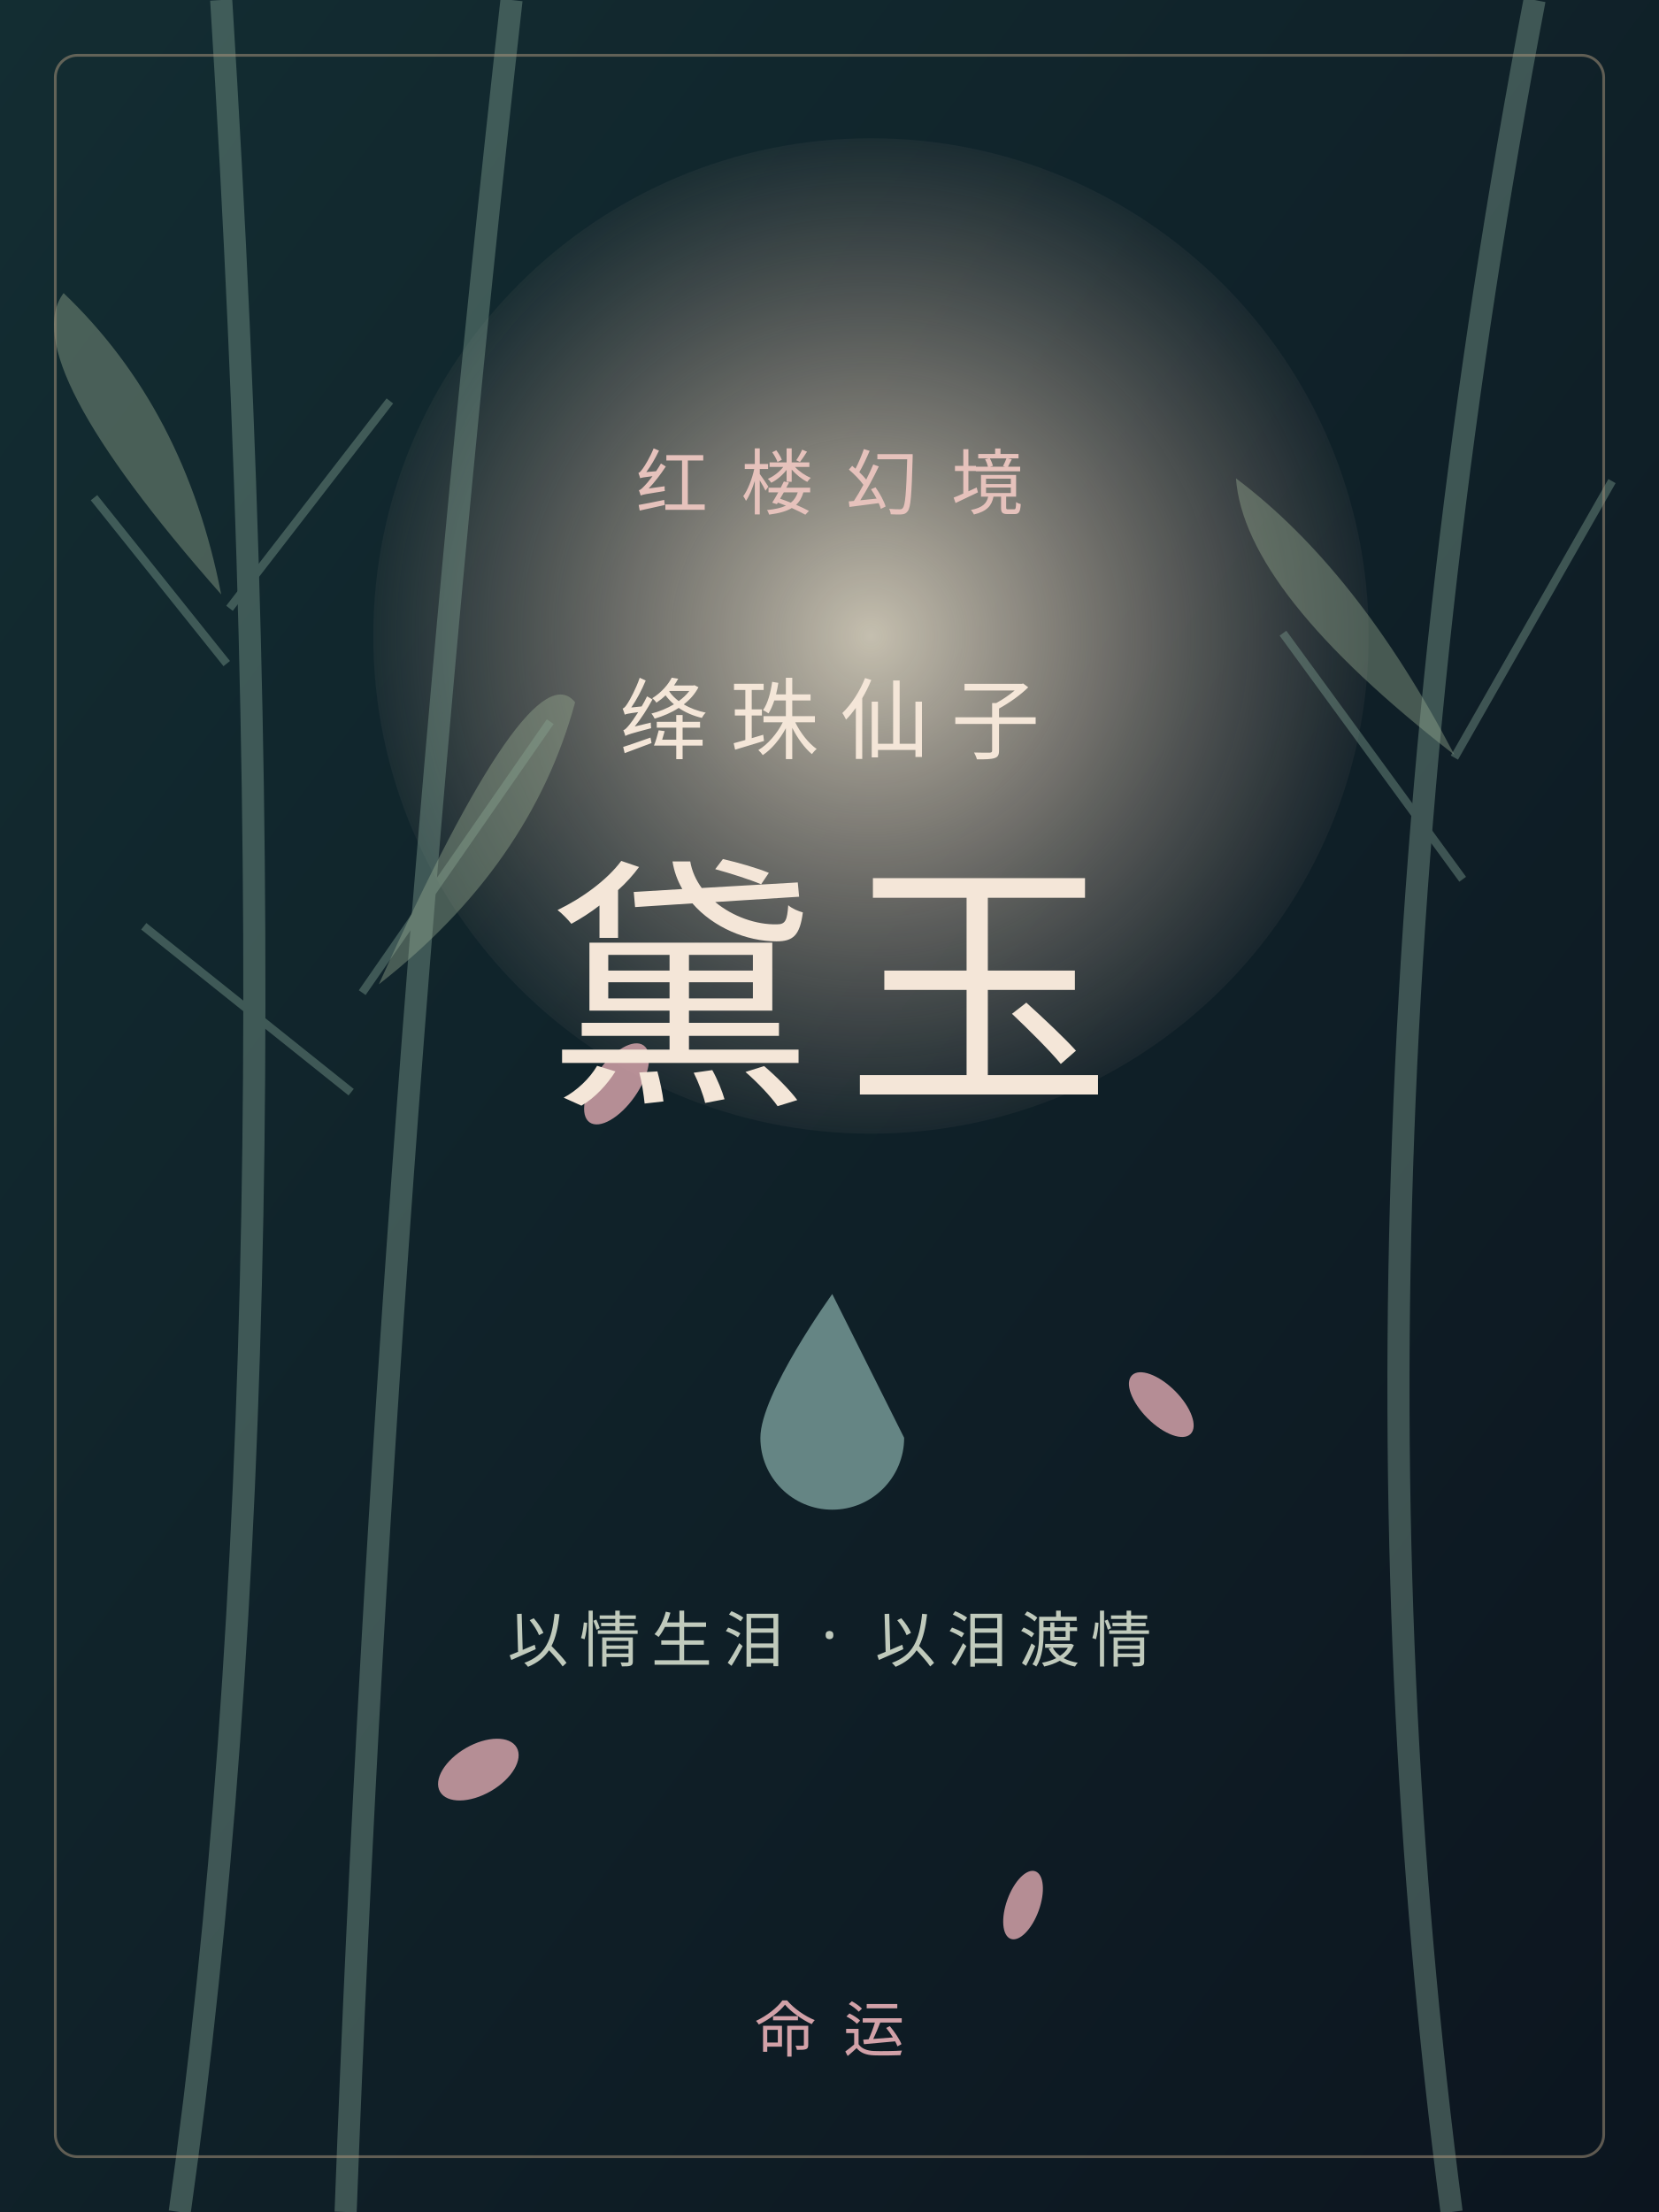
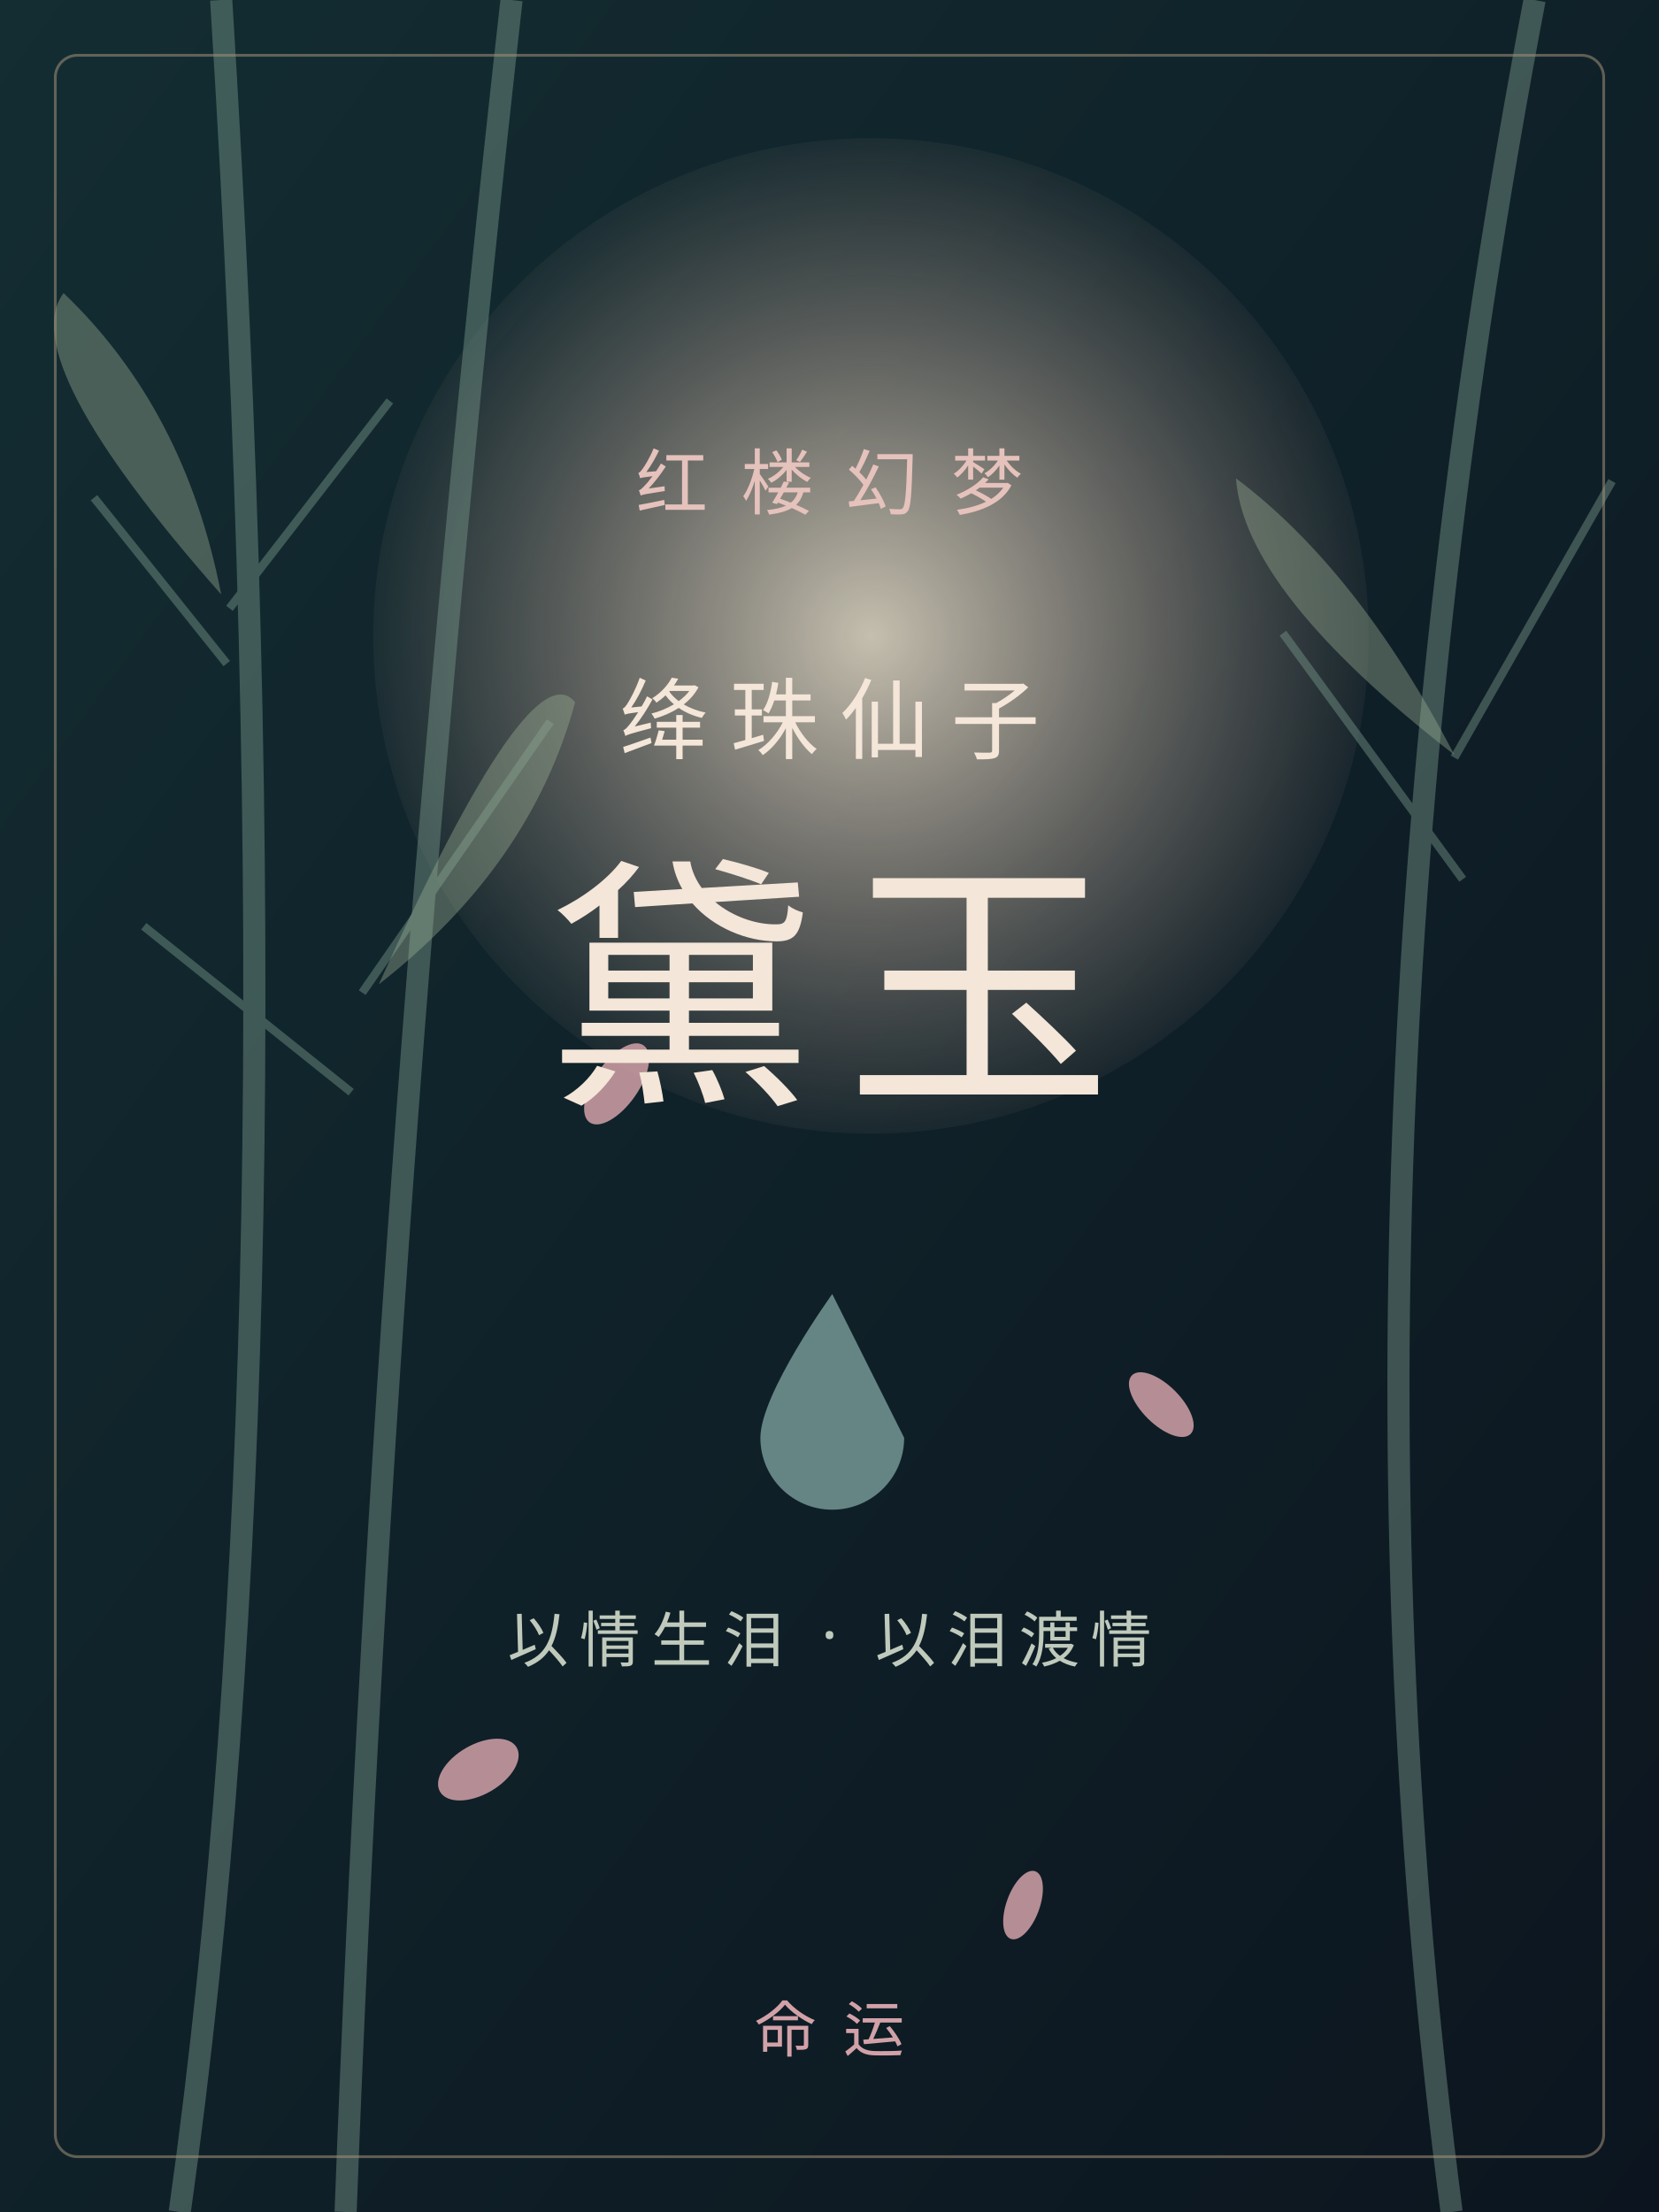
<svg xmlns="http://www.w3.org/2000/svg" width="600" height="800" viewBox="0 0 600 800">
  <defs>
    <linearGradient id="bg" x2="1" y2="1">
      <stop stop-color="#132d32" />
      <stop offset="1" stop-color="#0c151f" />
    </linearGradient>
    <radialGradient id="moon">
      <stop stop-color="#f2e6d0" stop-opacity=".8" />
      <stop offset="1" stop-color="#d9b4a3" stop-opacity=".05" />
    </radialGradient>
  </defs>
  <rect width="600" height="800" fill="url(#bg)" />
  <circle cx="315" cy="230" r="180" fill="url(#moon)" />
  <g fill="none" stroke="#78978a" opacity=".45">
    <path d="M65 800Q110 480 80 0M125 800Q140 400 185 0M525 800Q475 420 555 0" stroke-width="8" />
    <path d="M82 240l-48-60m49 40 58-75m-14 250-75-60m79 24 68-98m330 57-65-89m62 45 57-100" stroke-width="3" />
  </g>
  <g fill="#9caf94" opacity=".4">
    <path d="M80 215Q5 130 23 106Q67 148 80 215M137 356Q192 234 208 254Q192 313 137 356M526 273Q450 214 447 173Q491 206 526 273" />
  </g>
  <g fill="#d2a1a8" opacity=".85">
    <ellipse cx="223" cy="392" rx="8" ry="17" transform="rotate(35 223 392)" />
    <ellipse cx="420" cy="508" rx="7" ry="15" transform="rotate(-45 420 508)" />
    <ellipse cx="173" cy="640" rx="9" ry="16" transform="rotate(60 173 640)" />
    <ellipse cx="370" cy="689" rx="6" ry="13" transform="rotate(20 370 689)" />
  </g>
  <path d="M301 468C301 468 275 504 275 520A26 26 0 0 0 327 520C327 504 301 468Z" fill="#93bbb5" opacity=".65" />
  <g text-anchor="middle" font-family="KaiTi,STKaiti,serif">
-     <text x="300" y="184" fill="#e6c2bc" font-size="26" letter-spacing="12">红楼幻境</text>
+     <text x="300" y="184" fill="#e6c2bc" font-size="26" letter-spacing="12">红楼幻梦</text>
    <text x="300" y="272" fill="#f4e6d8" font-size="32" letter-spacing="8">绛珠仙子</text>
    <text x="300" y="392" fill="#f4e6d8" font-size="96" letter-spacing="12">黛玉</text>
    <text x="300" y="601" fill="#c0cabc" font-size="22" letter-spacing="4">以情生泪 · 以泪渡情</text>
    <text x="300" y="742" fill="#d2a1a8" font-size="22" letter-spacing="10">命运</text>
  </g>
  <rect x="20" y="20" width="560" height="760" rx="8" fill="none" stroke="#a28f78" opacity=".55" />
</svg>
